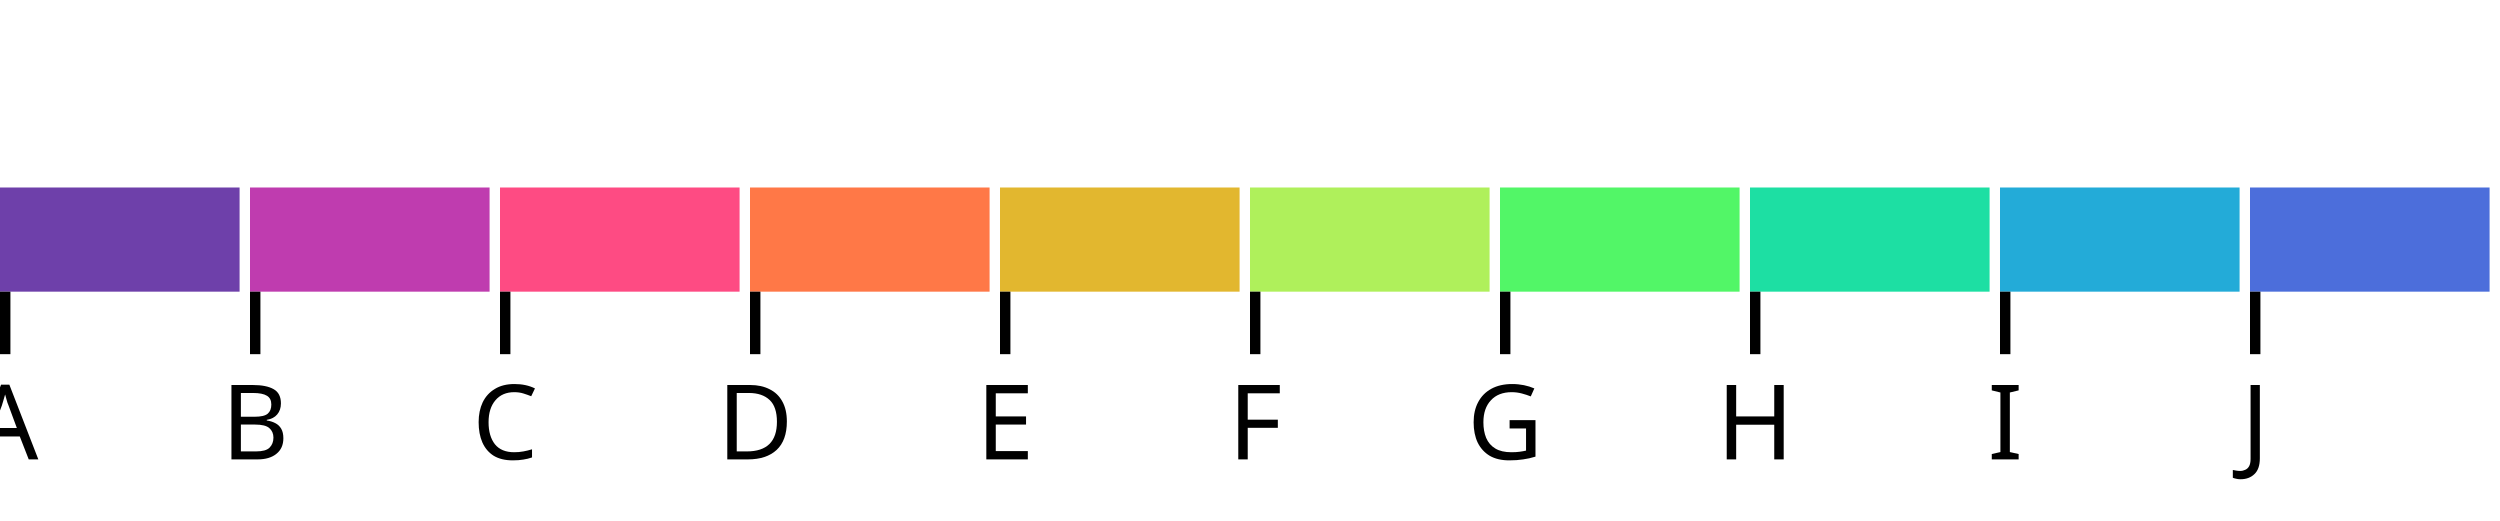
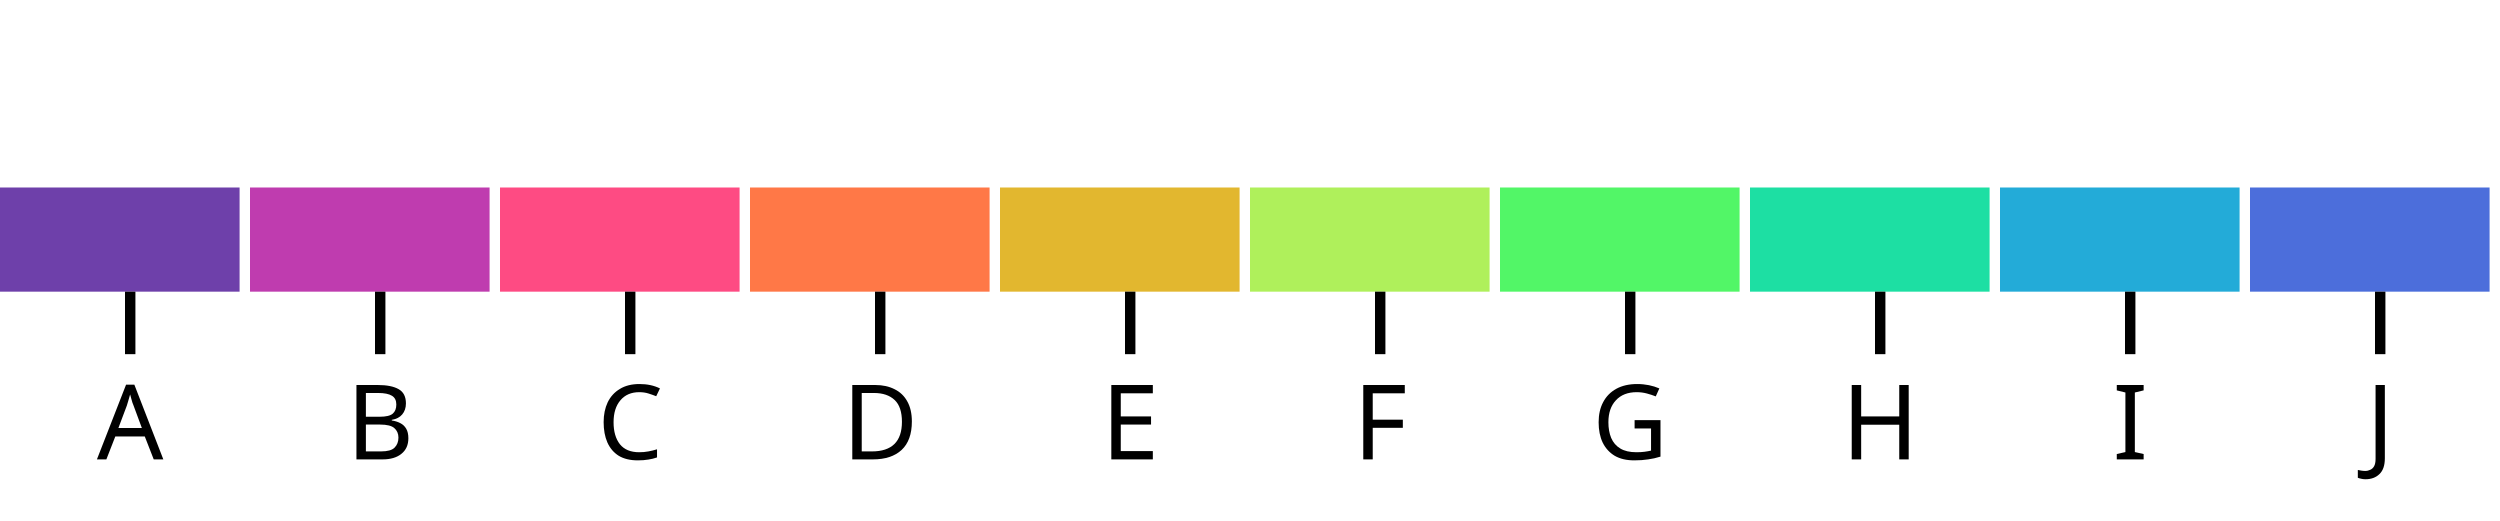
<svg xmlns="http://www.w3.org/2000/svg" class="plot-ramp" font-family="system-ui, sans-serif" font-size="10" width="240" height="50" viewBox="0 0 240 50">
  <style>
    :where(.plot-ramp) {
      display: block;
      height: auto;
      height: intrinsic;
      max-width: 100%;
      overflow: visible;
    }

    :where(.plot-ramp text) {
      white-space: pre;
    }
  </style>
  <g>
    <rect x="0" y="18" width="23" height="10" fill="rgb(110, 64, 170)" />
    <rect x="24" y="18" width="23" height="10" fill="rgb(191, 60, 175)" />
    <rect x="48" y="18" width="23" height="10" fill="rgb(254, 75, 131)" />
    <rect x="72" y="18" width="23" height="10" fill="rgb(255, 120, 71)" />
    <rect x="96" y="18" width="23" height="10" fill="rgb(226, 183, 47)" />
    <rect x="120" y="18" width="23" height="10" fill="rgb(175, 240, 91)" />
    <rect x="144" y="18" width="23" height="10" fill="rgb(82, 246, 103)" />
    <rect x="168" y="18" width="23" height="10" fill="rgb(29, 223, 163)" />
    <rect x="192" y="18" width="23" height="10" fill="rgb(35, 171, 216)" />
    <rect x="216" y="18" width="23" height="10" fill="rgb(76, 110, 219)" />
  </g>
-   <g transform="translate(0,28)">
-     <g class="tick" opacity="1" transform="translate(0.5,0)">
-       <line stroke="currentColor" y1="0" y2="6" />
-       <text fill="currentColor" y="9" dy="0.71em" text-anchor="middle">A</text>
+   <g transform="translate(0,28)" fill="none" text-anchor="middle">
+     <g class="tick" opacity="1" transform="translate(12.5,0)">
+       <line stroke="currentColor" y2="6" />
+       <text fill="currentColor" y="9" dy="0.71em">A</text>
    </g>
-     <g class="tick" opacity="1" transform="translate(24.5,0)">
-       <line stroke="currentColor" y1="0" y2="6" />
-       <text fill="currentColor" y="9" dy="0.71em" text-anchor="middle">B</text>
+     <g class="tick" opacity="1" transform="translate(36.5,0)">
+       <line stroke="currentColor" y2="6" />
+       <text fill="currentColor" y="9" dy="0.71em">B</text>
    </g>
-     <g class="tick" opacity="1" transform="translate(48.5,0)">
-       <line stroke="currentColor" y1="0" y2="6" />
-       <text fill="currentColor" y="9" dy="0.71em" text-anchor="middle">C</text>
+     <g class="tick" opacity="1" transform="translate(60.5,0)">
+       <line stroke="currentColor" y2="6" />
+       <text fill="currentColor" y="9" dy="0.71em">C</text>
    </g>
-     <g class="tick" opacity="1" transform="translate(72.5,0)">
-       <line stroke="currentColor" y1="0" y2="6" />
-       <text fill="currentColor" y="9" dy="0.71em" text-anchor="middle">D</text>
+     <g class="tick" opacity="1" transform="translate(84.5,0)">
+       <line stroke="currentColor" y2="6" />
+       <text fill="currentColor" y="9" dy="0.71em">D</text>
    </g>
-     <g class="tick" opacity="1" transform="translate(96.5,0)">
-       <line stroke="currentColor" y1="0" y2="6" />
-       <text fill="currentColor" y="9" dy="0.71em" text-anchor="middle">E</text>
+     <g class="tick" opacity="1" transform="translate(108.5,0)">
+       <line stroke="currentColor" y2="6" />
+       <text fill="currentColor" y="9" dy="0.71em">E</text>
    </g>
-     <g class="tick" opacity="1" transform="translate(120.5,0)">
-       <line stroke="currentColor" y1="0" y2="6" />
-       <text fill="currentColor" y="9" dy="0.71em" text-anchor="middle">F</text>
+     <g class="tick" opacity="1" transform="translate(132.5,0)">
+       <line stroke="currentColor" y2="6" />
+       <text fill="currentColor" y="9" dy="0.71em">F</text>
    </g>
-     <g class="tick" opacity="1" transform="translate(144.5,0)">
-       <line stroke="currentColor" y1="0" y2="6" />
-       <text fill="currentColor" y="9" dy="0.71em" text-anchor="middle">G</text>
+     <g class="tick" opacity="1" transform="translate(156.5,0)">
+       <line stroke="currentColor" y2="6" />
+       <text fill="currentColor" y="9" dy="0.71em">G</text>
    </g>
-     <g class="tick" opacity="1" transform="translate(168.5,0)">
-       <line stroke="currentColor" y1="0" y2="6" />
-       <text fill="currentColor" y="9" dy="0.71em" text-anchor="middle">H</text>
+     <g class="tick" opacity="1" transform="translate(180.5,0)">
+       <line stroke="currentColor" y2="6" />
+       <text fill="currentColor" y="9" dy="0.71em">H</text>
    </g>
-     <g class="tick" opacity="1" transform="translate(192.5,0)">
-       <line stroke="currentColor" y1="0" y2="6" />
-       <text fill="currentColor" y="9" dy="0.71em" text-anchor="middle">I</text>
+     <g class="tick" opacity="1" transform="translate(204.5,0)">
+       <line stroke="currentColor" y2="6" />
+       <text fill="currentColor" y="9" dy="0.71em">I</text>
    </g>
-     <g class="tick" opacity="1" transform="translate(216.5,0)">
-       <line stroke="currentColor" y1="0" y2="6" />
-       <text fill="currentColor" y="9" dy="0.71em" text-anchor="middle">J</text>
+     <g class="tick" opacity="1" transform="translate(228.5,0)">
+       <line stroke="currentColor" y2="6" />
+       <text fill="currentColor" y="9" dy="0.71em">J</text>
    </g>
  </g>
</svg>
